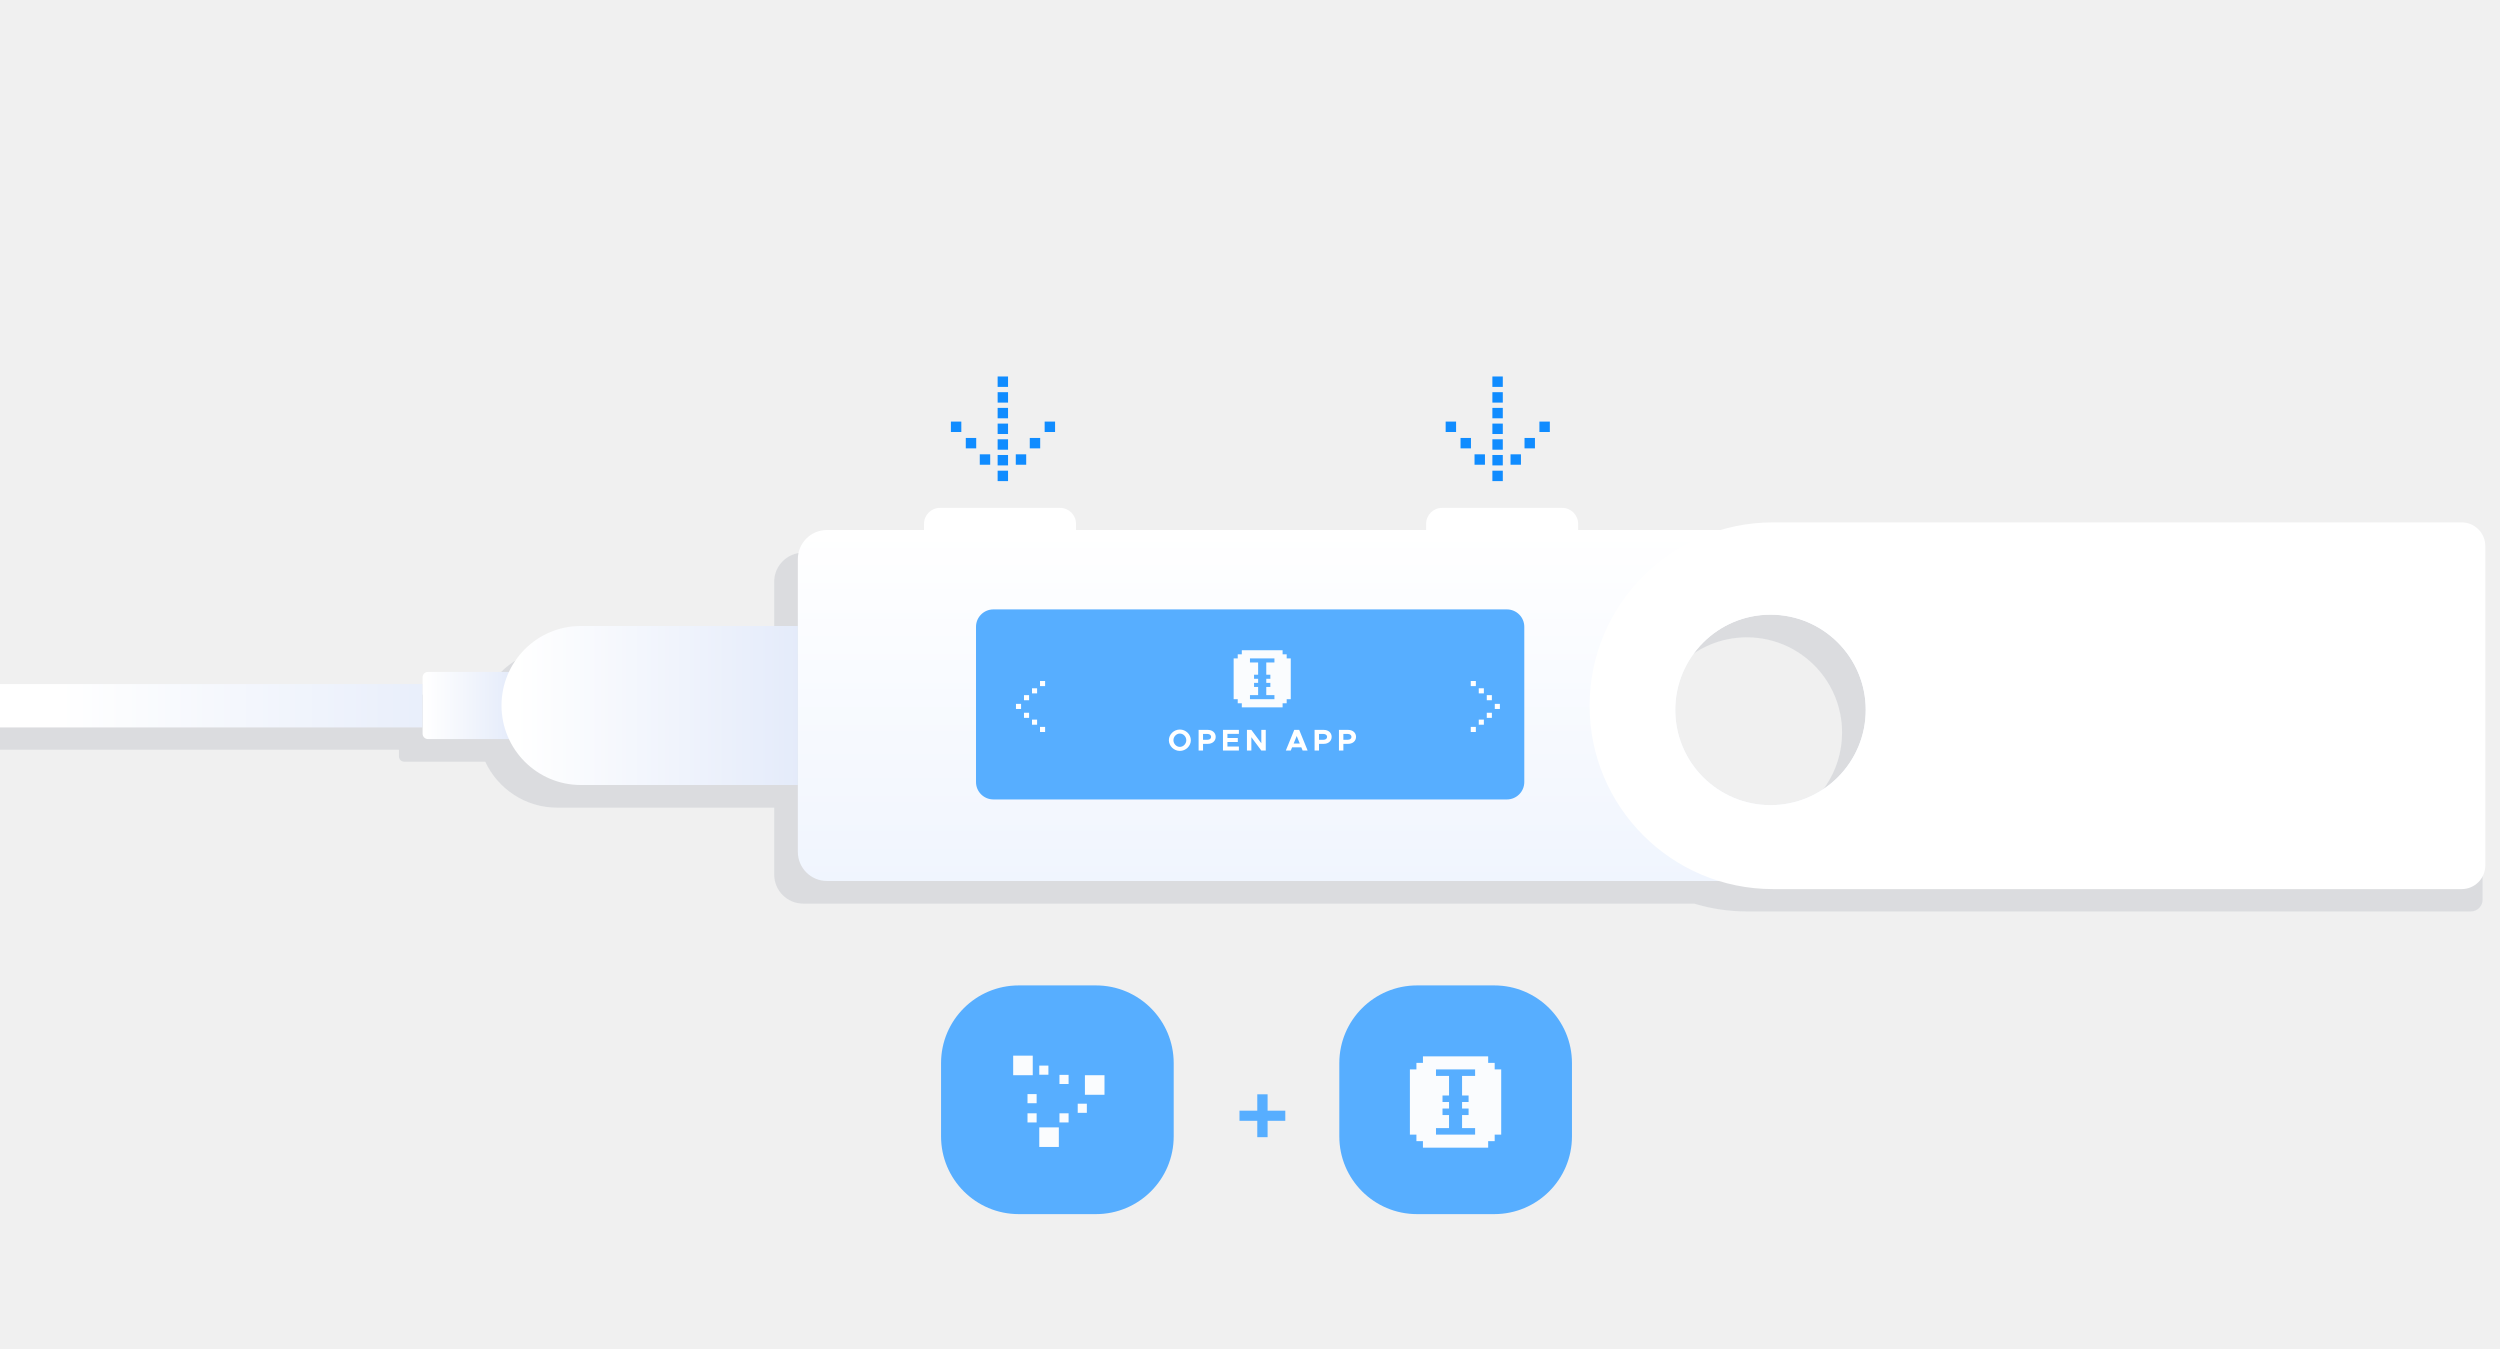
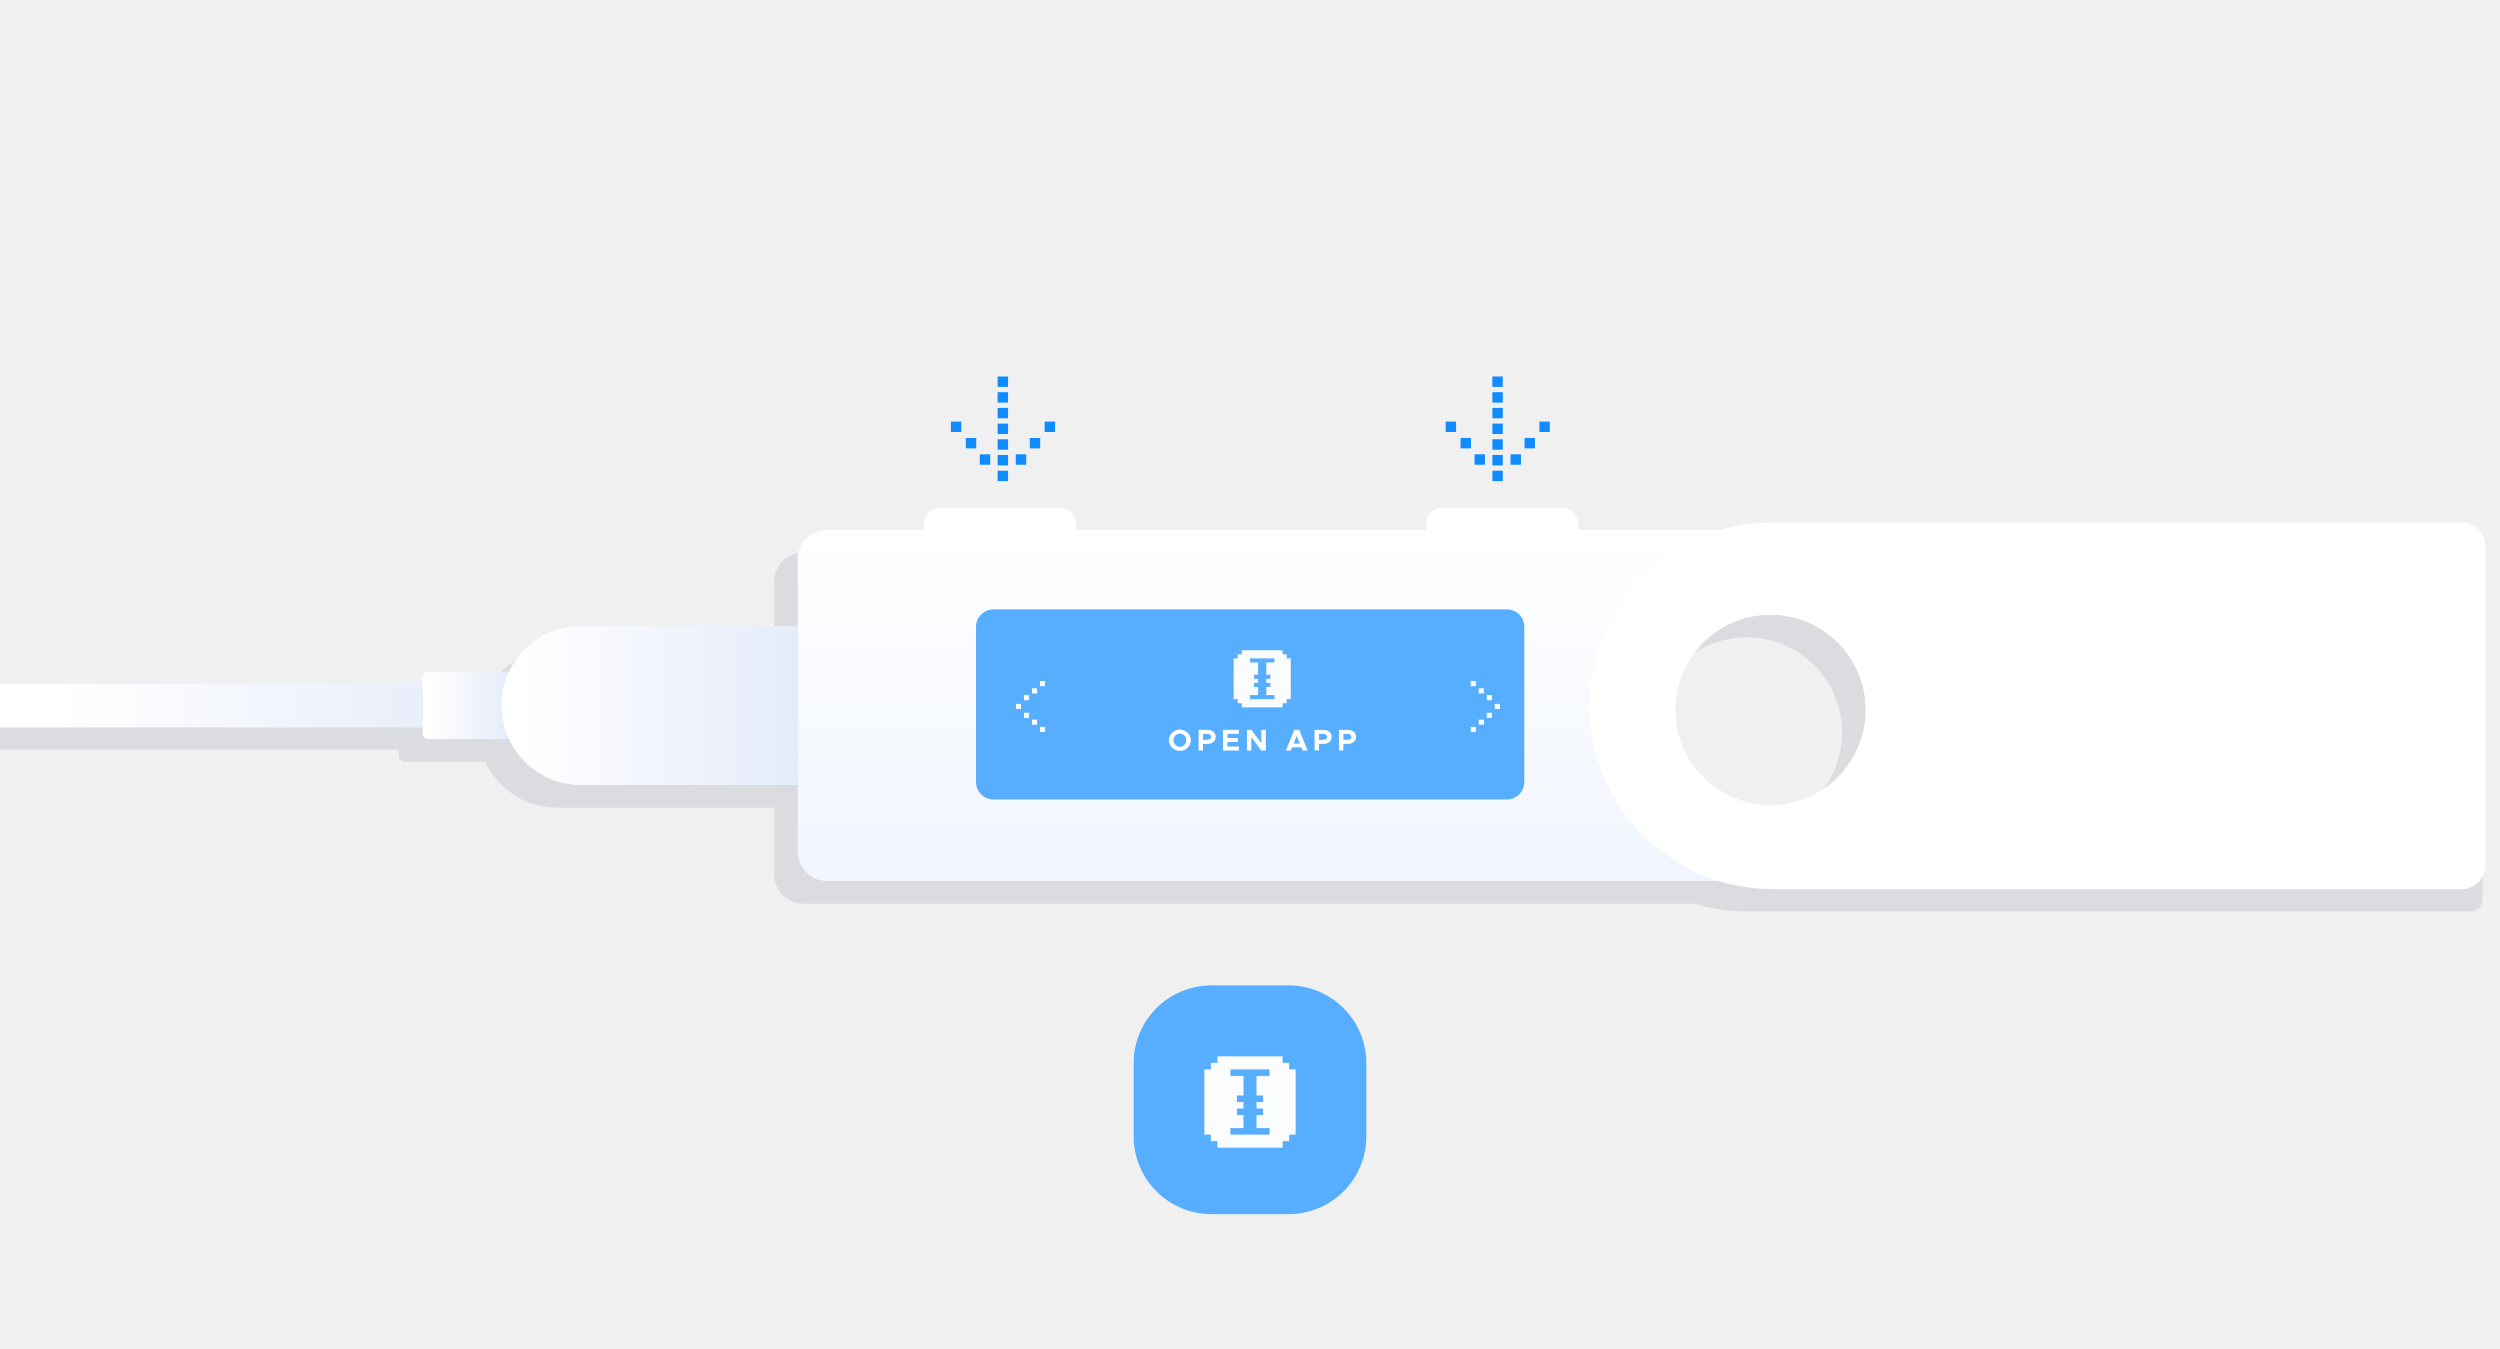
<svg xmlns="http://www.w3.org/2000/svg" width="634" height="342" viewBox="0 0 634 342" fill="none">
  <g clip-path="url(#clip0)">
    <path opacity="0.1" fill-rule="evenodd" clip-rule="evenodd" d="M629.592 141.174C629.592 139.517 628.249 138.174 626.592 138.174L443.139 138.174C438.45 138.174 433.924 138.868 429.656 140.159H394.213V138.572C394.213 136.35 392.411 134.549 390.189 134.549H359.694C357.472 134.549 355.67 136.35 355.67 138.572V140.159H266.876V138.572C266.876 136.35 265.074 134.549 262.852 134.549H232.357C230.135 134.549 228.333 136.35 228.333 138.572V140.159H203.711C199.637 140.159 196.334 143.462 196.334 147.536V164.499H141.298C133.224 164.499 126.261 169.279 123.058 176.156C123.025 176.154 122.992 176.153 122.958 176.153H102.513C101.772 176.153 101.172 176.753 101.172 177.494L101.172 179.192H-4.35V190.131H101.172L101.172 191.83C101.172 192.571 101.772 193.171 102.513 193.171H122.958C122.975 193.171 122.992 193.171 123.008 193.17C123.025 193.17 123.042 193.169 123.058 193.167C126.261 200.044 133.224 204.824 141.298 204.824H196.334V221.787C196.334 225.861 199.637 229.164 203.711 229.164H429.659C433.925 230.455 438.451 231.149 443.139 231.149L626.592 231.149C628.249 231.149 629.592 229.805 629.592 228.149V141.174ZM463.026 199.279C465.63 195.425 467.151 190.778 467.151 185.777C467.151 184.109 466.982 182.482 466.66 180.91C465.862 177.008 464.123 173.449 461.69 170.481C457.261 165.076 450.534 161.627 443.001 161.627C436.332 161.627 430.294 164.33 425.924 168.7C421.554 173.07 418.851 179.107 418.851 185.776C418.851 191.286 420.695 196.364 423.801 200.428C428.214 206.201 435.172 209.926 443.001 209.926C451.336 209.926 458.686 205.703 463.026 199.279Z" fill="#1B2D4B" />
    <path d="M130.3 171.745C130.3 171.005 129.699 170.404 128.959 170.404H108.513C107.772 170.404 107.172 171.005 107.172 171.745V186.081C107.172 186.822 107.772 187.423 108.513 187.423H128.959C129.699 187.423 130.3 186.822 130.3 186.081V171.745Z" fill="url(#paint0_linear)" />
-     <path d="M202.334 158.751H147.298C136.188 158.751 127.181 167.803 127.181 178.913V178.913C127.181 190.024 136.188 199.076 147.298 199.076H202.334V158.751Z" fill="url(#paint1_linear)" />
+     <path d="M202.334 158.751H147.298C136.188 158.751 127.181 167.803 127.181 178.913C127.181 190.024 136.188 199.076 147.298 199.076H202.334V158.751Z" fill="url(#paint1_linear)" />
    <path d="M-4.35 173.476H107.126V184.476H-4.35V173.476Z" fill="url(#paint2_linear)" />
    <path d="M361.67 134.411H400.212V132.824C400.212 130.602 398.411 128.801 396.189 128.801H365.693C363.471 128.801 361.67 130.602 361.67 132.824V134.411Z" fill="white" />
    <path d="M234.333 134.411H272.875V132.824C272.875 130.602 271.074 128.801 268.852 128.801H238.356C236.134 128.801 234.333 130.602 234.333 132.824V134.411Z" fill="white" />
    <path fill-rule="evenodd" clip-rule="evenodd" d="M209.71 134.411C205.636 134.411 202.334 137.713 202.334 141.787V216.039C202.334 220.113 205.636 223.415 209.71 223.415H488.217C492.291 223.415 495.593 220.113 495.593 216.039V141.787C495.593 137.713 492.291 134.411 488.217 134.411H209.71ZM449.001 204.178C462.339 204.178 473.151 193.365 473.151 180.028C473.151 166.69 462.339 155.877 449.001 155.877C435.663 155.877 424.851 166.69 424.851 180.028C424.851 193.365 435.663 204.178 449.001 204.178Z" fill="url(#paint3_linear)" />
    <path fill-rule="evenodd" clip-rule="evenodd" d="M449.625 132.476C423.944 132.476 403.125 153.294 403.125 178.976C403.125 204.657 423.944 225.476 449.625 225.476H624.274C627.587 225.476 630.274 222.789 630.274 219.476V138.476C630.274 135.162 627.587 132.476 624.274 132.476H449.625ZM449.001 204.177C462.339 204.177 473.151 193.365 473.151 180.027C473.151 166.689 462.339 155.877 449.001 155.877C435.663 155.877 424.851 166.689 424.851 180.027C424.851 193.365 435.663 204.177 449.001 204.177Z" fill="white" />
    <rect x="247.515" y="154.545" width="139.046" height="48.194" rx="4.412" fill="#57AEFF" />
    <rect x="381.11" y="119.367" width="2.642" height="2.642" transform="rotate(90 381.11 119.367)" fill="#108CFF" />
    <rect x="381.11" y="115.385" width="2.642" height="2.642" transform="rotate(90 381.11 115.385)" fill="#108CFF" />
    <rect x="381.11" y="111.404" width="2.642" height="2.642" transform="rotate(90 381.11 111.404)" fill="#108CFF" />
    <rect x="381.11" y="107.422" width="2.642" height="2.642" transform="rotate(90 381.11 107.422)" fill="#108CFF" />
    <rect x="381.11" y="103.44" width="2.642" height="2.642" transform="rotate(90 381.11 103.44)" fill="#108CFF" />
    <rect x="381.11" y="99.458" width="2.642" height="2.642" transform="rotate(90 381.11 99.4583)" fill="#108CFF" />
    <rect x="381.11" y="95.477" width="2.642" height="2.642" transform="rotate(90 381.11 95.4766)" fill="#108CFF" />
    <rect x="385.713" y="115.216" width="2.642" height="2.642" transform="rotate(90 385.713 115.216)" fill="#108CFF" />
    <rect width="2.642" height="2.642" transform="matrix(-4.37114e-08 1 1 4.37114e-08 373.941 115.216)" fill="#108CFF" />
    <rect x="389.261" y="111.065" width="2.642" height="2.642" transform="rotate(90 389.261 111.065)" fill="#108CFF" />
    <rect width="2.642" height="2.642" transform="matrix(-4.37114e-08 1 1 4.37114e-08 370.393 111.065)" fill="#108CFF" />
    <rect x="393.035" y="106.914" width="2.642" height="2.642" transform="rotate(90 393.035 106.914)" fill="#108CFF" />
    <rect width="2.642" height="2.642" transform="matrix(-4.37114e-08 1 1 4.37114e-08 366.619 106.914)" fill="#108CFF" />
    <rect x="255.641" y="119.367" width="2.642" height="2.642" transform="rotate(90 255.641 119.367)" fill="#108CFF" />
    <rect x="255.641" y="115.385" width="2.642" height="2.642" transform="rotate(90 255.641 115.385)" fill="#108CFF" />
    <rect x="255.641" y="111.404" width="2.642" height="2.642" transform="rotate(90 255.641 111.404)" fill="#108CFF" />
    <rect x="255.641" y="107.422" width="2.642" height="2.642" transform="rotate(90 255.641 107.422)" fill="#108CFF" />
    <rect x="255.641" y="103.44" width="2.642" height="2.642" transform="rotate(90 255.641 103.44)" fill="#108CFF" />
    <rect x="255.641" y="99.458" width="2.642" height="2.642" transform="rotate(90 255.641 99.4583)" fill="#108CFF" />
    <rect x="255.641" y="95.477" width="2.642" height="2.642" transform="rotate(90 255.641 95.4766)" fill="#108CFF" />
    <rect x="260.244" y="115.216" width="2.642" height="2.642" transform="rotate(90 260.244 115.216)" fill="#108CFF" />
    <rect width="2.642" height="2.642" transform="matrix(-4.37114e-08 1 1 4.37114e-08 248.472 115.216)" fill="#108CFF" />
    <rect x="263.793" y="111.065" width="2.642" height="2.642" transform="rotate(90 263.793 111.065)" fill="#108CFF" />
    <rect width="2.642" height="2.642" transform="matrix(-4.37114e-08 1 1 4.37114e-08 244.924 111.065)" fill="#108CFF" />
    <rect x="267.566" y="106.914" width="2.642" height="2.642" transform="rotate(90 267.566 106.914)" fill="#108CFF" />
    <rect width="2.642" height="2.642" transform="matrix(-4.37114e-08 1 1 4.37114e-08 241.15 106.914)" fill="#108CFF" />
    <rect x="258.943" y="179.796" width="1.293" height="1.293" transform="rotate(-180 258.943 179.796)" fill="white" />
    <rect x="260.976" y="182.05" width="1.293" height="1.293" transform="rotate(-180 260.976 182.05)" fill="white" />
    <rect width="1.293" height="1.293" transform="matrix(-1 -8.74228e-08 -8.74228e-08 1 260.976 176.287)" fill="white" />
    <rect x="263.008" y="183.787" width="1.293" height="1.293" transform="rotate(-180 263.008 183.787)" fill="white" />
    <rect width="1.293" height="1.293" transform="matrix(-1 -8.74228e-08 -8.74228e-08 1 263.008 174.55)" fill="white" />
    <rect x="265.039" y="185.634" width="1.293" height="1.293" transform="rotate(-180 265.039 185.634)" fill="white" />
    <rect width="1.293" height="1.293" transform="matrix(-1 -8.74228e-08 -8.74228e-08 1 265.04 172.703)" fill="white" />
    <rect width="1.293" height="1.293" transform="matrix(1 -8.74228e-08 -8.74228e-08 -1 379.078 179.796)" fill="white" />
    <rect width="1.293" height="1.293" transform="matrix(1 -8.74228e-08 -8.74228e-08 -1 377.046 182.05)" fill="white" />
    <rect x="377.046" y="176.287" width="1.293" height="1.293" fill="white" />
    <rect width="1.293" height="1.293" transform="matrix(1 -8.74228e-08 -8.74228e-08 -1 375.014 183.787)" fill="white" />
    <rect x="375.014" y="174.55" width="1.293" height="1.293" fill="white" />
    <rect width="1.293" height="1.293" transform="matrix(1 -8.74228e-08 -8.74228e-08 -1 372.982 185.634)" fill="white" />
    <rect x="372.982" y="172.703" width="1.293" height="1.293" fill="white" />
    <path d="M299.21 190.432C300.728 190.432 301.995 189.189 301.995 187.716C301.995 186.244 300.728 185.008 299.21 185.008C297.708 185.008 296.426 186.244 296.426 187.716C296.426 189.189 297.708 190.432 299.21 190.432ZM299.21 189.41C298.333 189.41 297.586 188.632 297.586 187.716C297.586 186.809 298.333 186.03 299.21 186.03C300.095 186.03 300.843 186.809 300.843 187.716C300.843 188.632 300.095 189.41 299.21 189.41ZM303.967 190.34H305.088V188.639H306.324C307.461 188.639 308.3 187.907 308.3 186.87C308.3 185.832 307.461 185.1 306.324 185.1H303.967V190.34ZM305.088 187.61V186.13H306.202C306.759 186.13 307.14 186.42 307.14 186.87C307.14 187.32 306.759 187.61 306.202 187.61H305.088ZM314.182 186.114V185.1H310.147V190.34H314.182V189.326H311.276V188.174H313.908V187.159H311.276V186.114H314.182ZM316.224 190.34H317.345V186.954L319.87 190.34H320.999V185.1H319.87V188.487L317.345 185.1H316.224V190.34ZM330.349 190.34H331.616L329.48 185.1H328.221L326.085 190.34H327.344L327.679 189.517H330.014L330.349 190.34ZM328.068 188.563L328.846 186.648L329.625 188.563H328.068ZM333.377 190.34H334.499V188.639H335.735C336.871 188.639 337.71 187.907 337.71 186.87C337.71 185.832 336.871 185.1 335.735 185.1H333.377V190.34ZM334.499 187.61V186.13H335.613C336.169 186.13 336.551 186.42 336.551 186.87C336.551 187.32 336.169 187.61 335.613 187.61H334.499ZM339.558 190.34H340.679V188.639H341.915C343.051 188.639 343.89 187.907 343.89 186.87C343.89 185.832 343.051 185.1 341.915 185.1H339.558V190.34ZM340.679 187.61V186.13H341.793C342.35 186.13 342.731 186.42 342.731 186.87C342.731 187.32 342.35 187.61 341.793 187.61H340.679Z" fill="white" />
    <path fill-rule="evenodd" clip-rule="evenodd" d="M314.922 164.901V165.936H313.887V166.97H312.853V177.315H313.887V178.35H314.922V179.384H325.267V178.35H326.301V177.315H327.336V166.97H326.301V165.936H325.267V164.901H314.922ZM323.197 168.005V166.97H316.99V168.005H319.059V171.108H318.025V172.143H319.059V173.177H318.025V174.212H319.059V176.281H316.99V177.315H323.197V176.281H321.128V174.212H322.163V173.177H321.128V172.143H322.163V171.108H321.128V168.005L323.197 168.005Z" fill="#FAFCFE" />
-     <path d="M314.334 284.237V281.669H318.846V277.517H321.462V281.669H325.95V284.237H321.462V288.389H318.846V284.237H314.334Z" fill="#57AEFF" />
-     <rect x="238.65" y="249.901" width="59" height="58" rx="19.709" fill="#57AEFF" />
-     <rect x="339.65" y="249.901" width="59" height="58" rx="19.709" fill="#57AEFF" />
-     <rect x="256.943" y="267.712" width="4.962" height="4.962" fill="#FAFCFE" />
-     <rect x="275.136" y="272.674" width="4.962" height="4.962" fill="#FAFCFE" />
-     <rect x="263.559" y="285.905" width="4.962" height="4.962" fill="#FAFCFE" />
-     <rect x="260.574" y="282.336" width="2.316" height="2.316" fill="#FAFCFE" />
-     <rect x="260.574" y="277.462" width="2.316" height="2.316" fill="#FAFCFE" />
-     <rect x="263.559" y="270.236" width="2.316" height="2.316" fill="#FAFCFE" />
-     <rect x="268.678" y="272.587" width="2.316" height="2.316" fill="#FAFCFE" />
-     <rect x="268.678" y="282.336" width="2.316" height="2.316" fill="#FAFCFE" />
-     <rect x="273.309" y="279.899" width="2.316" height="2.316" fill="#FAFCFE" />
-     <path fill-rule="evenodd" clip-rule="evenodd" d="M360.858 267.893V269.547H359.204V271.2H357.55V287.74H359.204V289.394H360.858V291.048H377.397V289.394H379.051V287.74H380.705V271.2H379.051V269.547H377.397V267.893H360.858ZM374.089 272.854V271.2H364.166V272.854H367.474V277.816H365.82V279.47H367.474V281.124H365.82V282.777H367.474V286.085H364.166V287.739H374.089V286.085H370.781V282.777H372.435V281.124H370.781V279.47H372.435V277.816H370.781V272.854L374.089 272.854Z" fill="#FAFCFE" />
+     <rect x="287.5" y="249.901" width="59" height="58" rx="19.709" fill="#57AEFF" />
+     <path fill-rule="evenodd" clip-rule="evenodd" d="M308.73 267.893V269.547H307.076V271.2H305.423V287.74H307.076V289.394H308.73V291.048H325.27V289.394H326.924V287.74H328.577V271.2H326.924V269.547H325.27V267.893H308.73ZM321.962 272.854V271.2H312.038V272.854H315.346V277.816H313.692V279.47H315.346V281.124H313.692V282.777H315.346V286.085H312.038V287.739H321.962V286.085H318.654V282.777H320.308V281.124H318.654V279.47H320.308V277.816H318.654V272.854L321.962 272.854Z" fill="#FAFCFE" />
  </g>
  <defs>
    <linearGradient id="paint0_linear" x1="108.003" y1="177.742" x2="130.051" y2="177.742" gradientUnits="userSpaceOnUse">
      <stop stop-color="white" />
      <stop offset="1" stop-color="#E4EBFA" />
    </linearGradient>
    <linearGradient id="paint1_linear" x1="130.799" y1="181.479" x2="202.922" y2="181.479" gradientUnits="userSpaceOnUse">
      <stop stop-color="white" />
      <stop offset="1" stop-color="#E4EBFA" />
    </linearGradient>
    <linearGradient id="paint2_linear" x1="14.888" y1="173.476" x2="126.605" y2="173.476" gradientUnits="userSpaceOnUse">
      <stop stop-color="white" />
      <stop offset="1" stop-color="#E4EBFA" />
    </linearGradient>
    <linearGradient id="paint3_linear" x1="348.964" y1="134.411" x2="348.964" y2="224.224" gradientUnits="userSpaceOnUse">
      <stop stop-color="white" />
      <stop offset="1" stop-color="#F0F5FE" />
    </linearGradient>
    <clipPath id="clip0">
      <rect width="634" height="341" fill="white" transform="translate(0 0.799805)" />
    </clipPath>
  </defs>
</svg>
